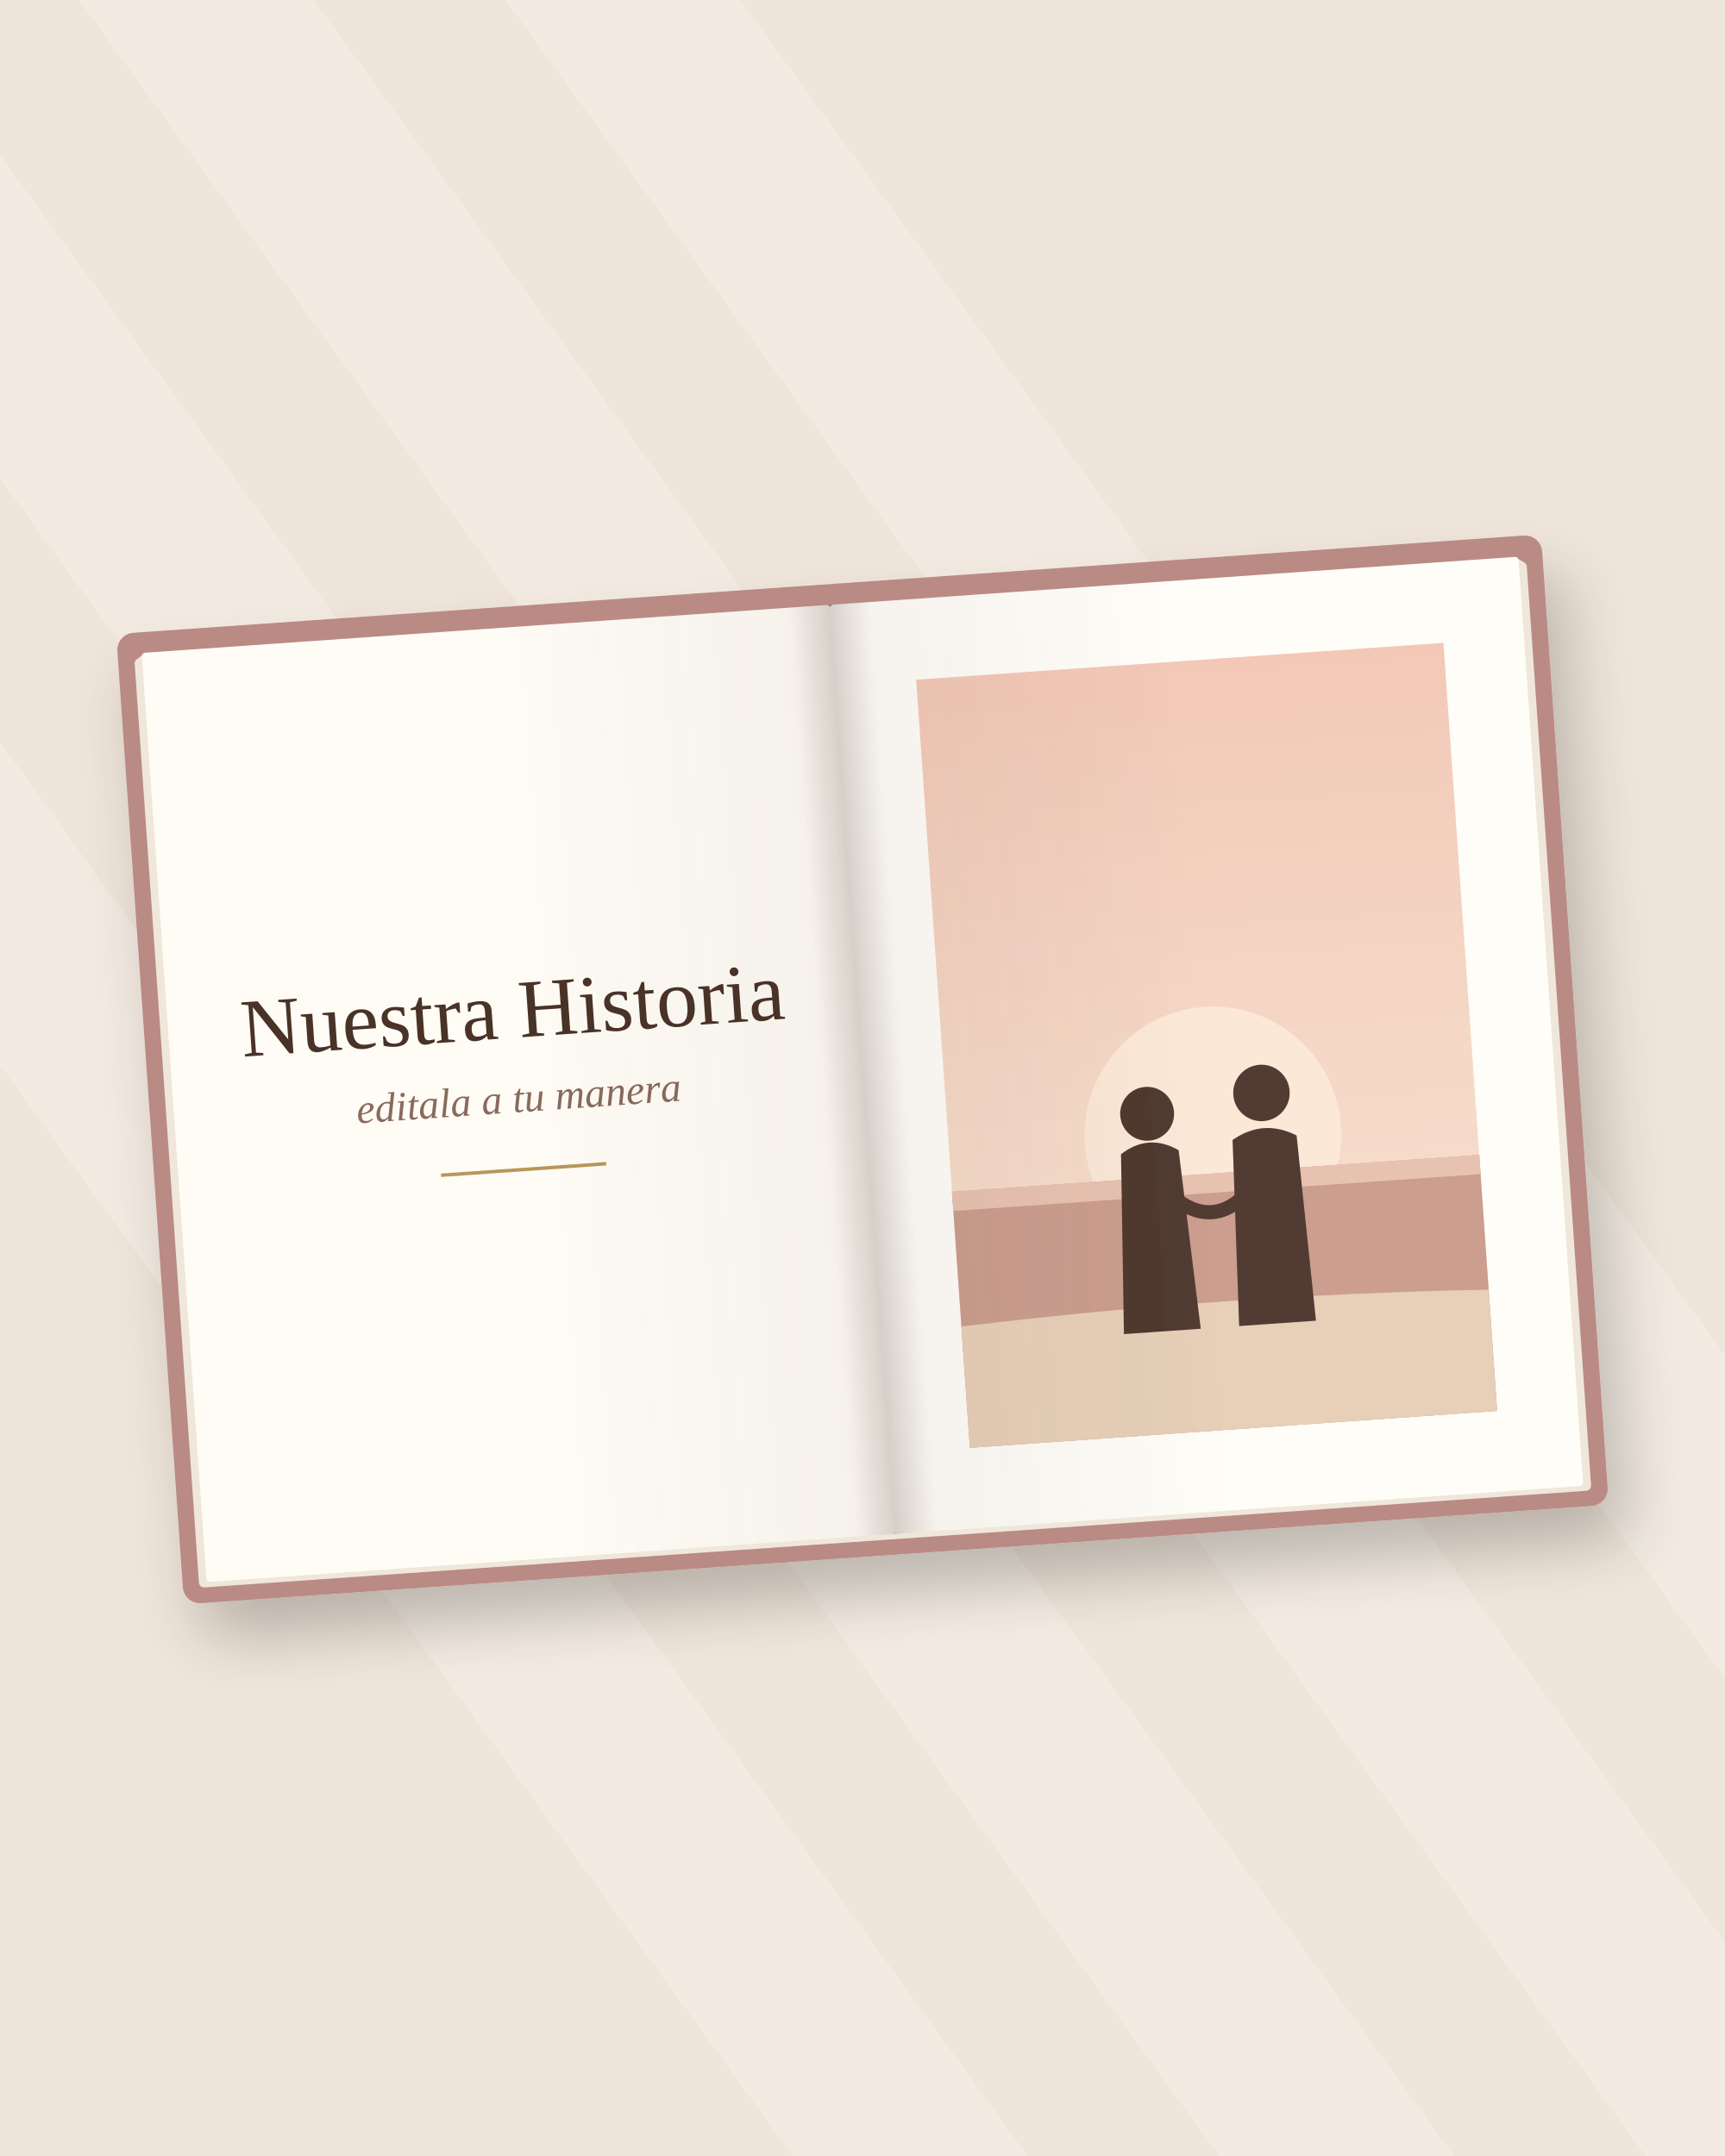
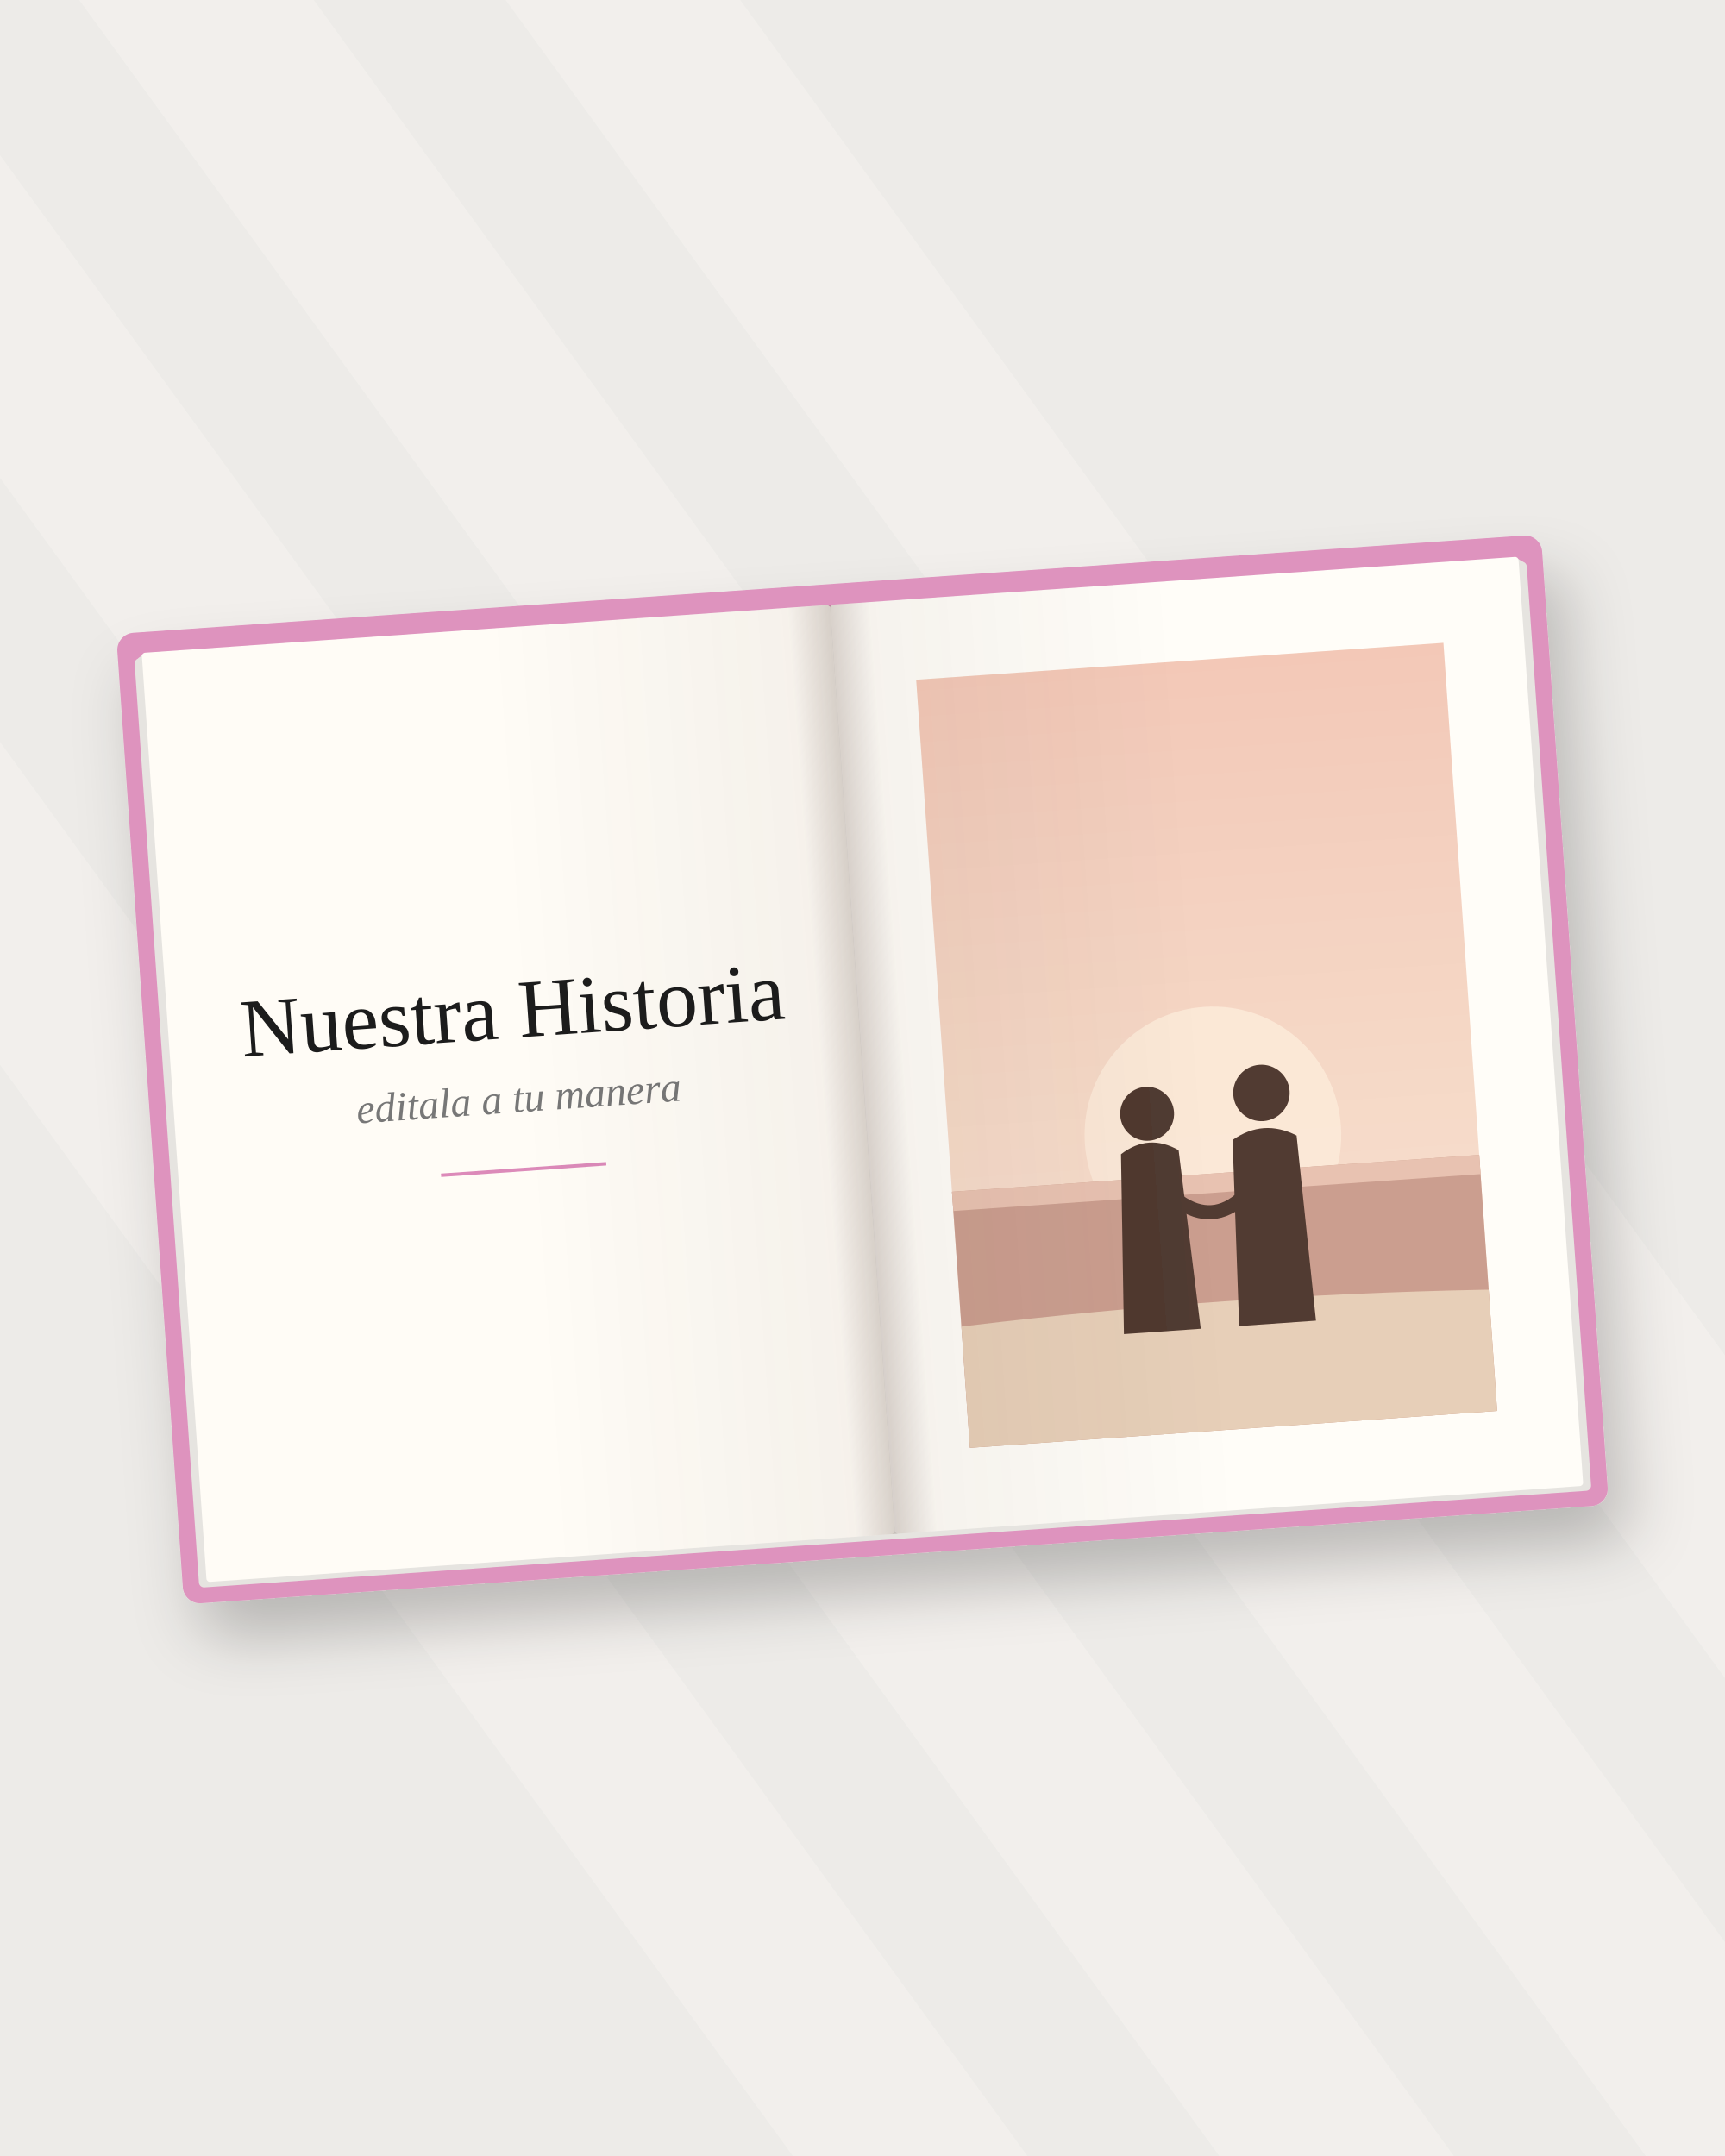
<svg xmlns="http://www.w3.org/2000/svg" viewBox="0 0 1000 1250" width="1000" height="1250" role="img">
  <defs>
    <filter id="nuestrahisdgrain" x="0" y="0" width="100%" height="100%">
      <feTurbulence type="fractalNoise" baseFrequency=".9" numOctaves="2" seed="7" result="n" />
      <feColorMatrix type="matrix" values="0 0 0 0 .29  0 0 0 0 .2  0 0 0 0 .16  0 0 0 .07 0" />
      <feComposite in2="SourceGraphic" operator="in" />
    </filter>
    <filter id="nuestrahisdshadow" x="-20%" y="-20%" width="140%" height="150%">
      <feGaussianBlur in="SourceAlpha" stdDeviation="18" />
      <feOffset dx="10" dy="22" />
      <feComponentTransfer>
        <feFuncA type="linear" slope=".22" />
      </feComponentTransfer>
      <feMerge>
        <feMergeNode />
        <feMergeNode in="SourceGraphic" />
      </feMerge>
    </filter>
    <filter id="nuestrahisdsoft" x="-50%" y="-50%" width="200%" height="200%">
      <feGaussianBlur stdDeviation="70" />
    </filter>
    <linearGradient id="nuestrahisdspine" x1="0" y1="0" x2="1" y2="0">
      <stop offset="0" stop-color="#000" stop-opacity="0" />
      <stop offset=".44" stop-color="#4A3228" stop-opacity=".05" />
      <stop offset=".5" stop-color="#4A3228" stop-opacity=".22" />
      <stop offset=".56" stop-color="#4A3228" stop-opacity=".05" />
      <stop offset="1" stop-color="#000" stop-opacity="0" />
    </linearGradient>
  </defs>
-   <rect width="1000" height="1250" fill="#EFE5DA" />
-   <rect width="1000" height="1250" fill="#EFE5DA" filter="url(#nuestrahisgrain)" />
+   <rect width="1000" height="1250" fill="#EDEBE8" />
+   <rect width="1000" height="1250" fill="#EDEBE8" filter="url(#nuestrahisgrain)" />
  <g opacity=".26" filter="url(#nuestrahissoft)" transform="rotate(-36 500.0 625.0)">
    <rect x="100" y="-500" width="110" height="2375" fill="#FFFDF8" />
    <rect x="300" y="-500" width="110" height="2375" fill="#FFFDF8" />
    <rect x="500" y="-500" width="110" height="2375" fill="#FFFDF8" />
    <rect x="700" y="-500" width="110" height="2375" fill="#FFFDF8" />
  </g>
  <g transform="translate(500 620) rotate(-4)" filter="url(#nuestrahisdshadow)">
-     <rect x="-414" y="-282.0" width="828" height="564" rx="10" fill="#B98B84" />
-     <rect x="-404.5" y="-267.0" width="809" height="540" rx="3" fill="#EFE7DA" />
-     <rect x="-403.0" y="-268.0" width="806" height="540" rx="3" fill="#EFE7DA" />
-     <rect x="-401.5" y="-269.0" width="803" height="540" rx="3" fill="#EFE7DA" />
+     <rect x="-414" y="-282.0" width="828" height="564" rx="10" fill="#DE93BE" />
+     <rect x="-404.5" y="-267.0" width="809" height="540" rx="3" fill="#E6E4E0" />
+     <rect x="-403.0" y="-268.0" width="806" height="540" rx="3" fill="#E6E4E0" />
+     <rect x="-401.5" y="-269.0" width="803" height="540" rx="3" fill="#E6E4E0" />
    <rect x="-400" y="-270.0" width="400" height="540" rx="2" fill="#FFFCF6" />
    <rect x="0" y="-270.0" width="400" height="540" rx="2" fill="#FFFDF8" />
-     <text x="-200.0" y="-32.4" text-anchor="middle" font-family="'Cormorant Garamond', 'Fraunces', Georgia, 'Times New Roman', serif" font-size="48" fill="#4A3228">Nuestra Historia</text>
-     <text x="-200.0" y="10.8" text-anchor="middle" font-family="'Cormorant Garamond', 'Fraunces', Georgia, 'Times New Roman', serif" font-style="italic" font-size="24" fill="#8A6B5C">editala a tu manera</text>
-     <rect x="-248.0" y="43.2" width="96.0" height="2" fill="#B8975A" />
+     <text x="-200.0" y="-32.4" text-anchor="middle" font-family="'Cormorant Garamond', 'Fraunces', Georgia, 'Times New Roman', serif" font-size="48" fill="#1C1C1C">Nuestra Historia</text>
+     <text x="-200.0" y="10.8" text-anchor="middle" font-family="'Cormorant Garamond', 'Fraunces', Georgia, 'Times New Roman', serif" font-style="italic" font-size="24" fill="#777">editala a tu manera</text>
+     <rect x="-248.0" y="43.2" width="96.0" height="2" fill="#DC8AB9" />
    <svg x="46.8" y="-223.2" width="306.4" height="446.4" viewBox="0 0 160 120" preserveAspectRatio="xMidYMid slice">
      <g>
        <defs>
          <linearGradient id="nuestrahisdas" x1="0" y1="0" x2="0" y2="1">
            <stop offset="0" stop-color="#F2C6B4" />
            <stop offset="1" stop-color="#F8E4D2" />
          </linearGradient>
        </defs>
        <rect width="160" height="120" fill="url(#nuestrahisdas)" />
        <circle cx="80" cy="74" r="20" fill="#FCE9D6" opacity=".9" />
        <rect y="80" width="160" height="40" fill="#C99A8A" />
        <rect y="80" width="160" height="3" fill="#E7C0AE" />
        <path d="M0 104 Q80 96 160 104 V120 H0Z" fill="#E6CDB5" />
        <g fill="#4A3228">
          <circle cx="70" cy="70" r="4.2" />
          <path d="M64 104 L65.5 76 Q70 73 74.5 76 L76 104Z" />
          <circle cx="88" cy="68" r="4.4" />
          <path d="M82 104 L83 75 Q88 72 93 75 L94 104Z" />
          <path d="M74 84 Q79 88 84 84" stroke="#4A3228" stroke-width="2.2" fill="none" />
        </g>
      </g>
      <rect width="160" height="120" fill="#fff" opacity=".04" />
    </svg>
    <rect x="-200.0" y="-270.0" width="400" height="540" fill="url(#nuestrahisdspine)" />
  </g>
</svg>
